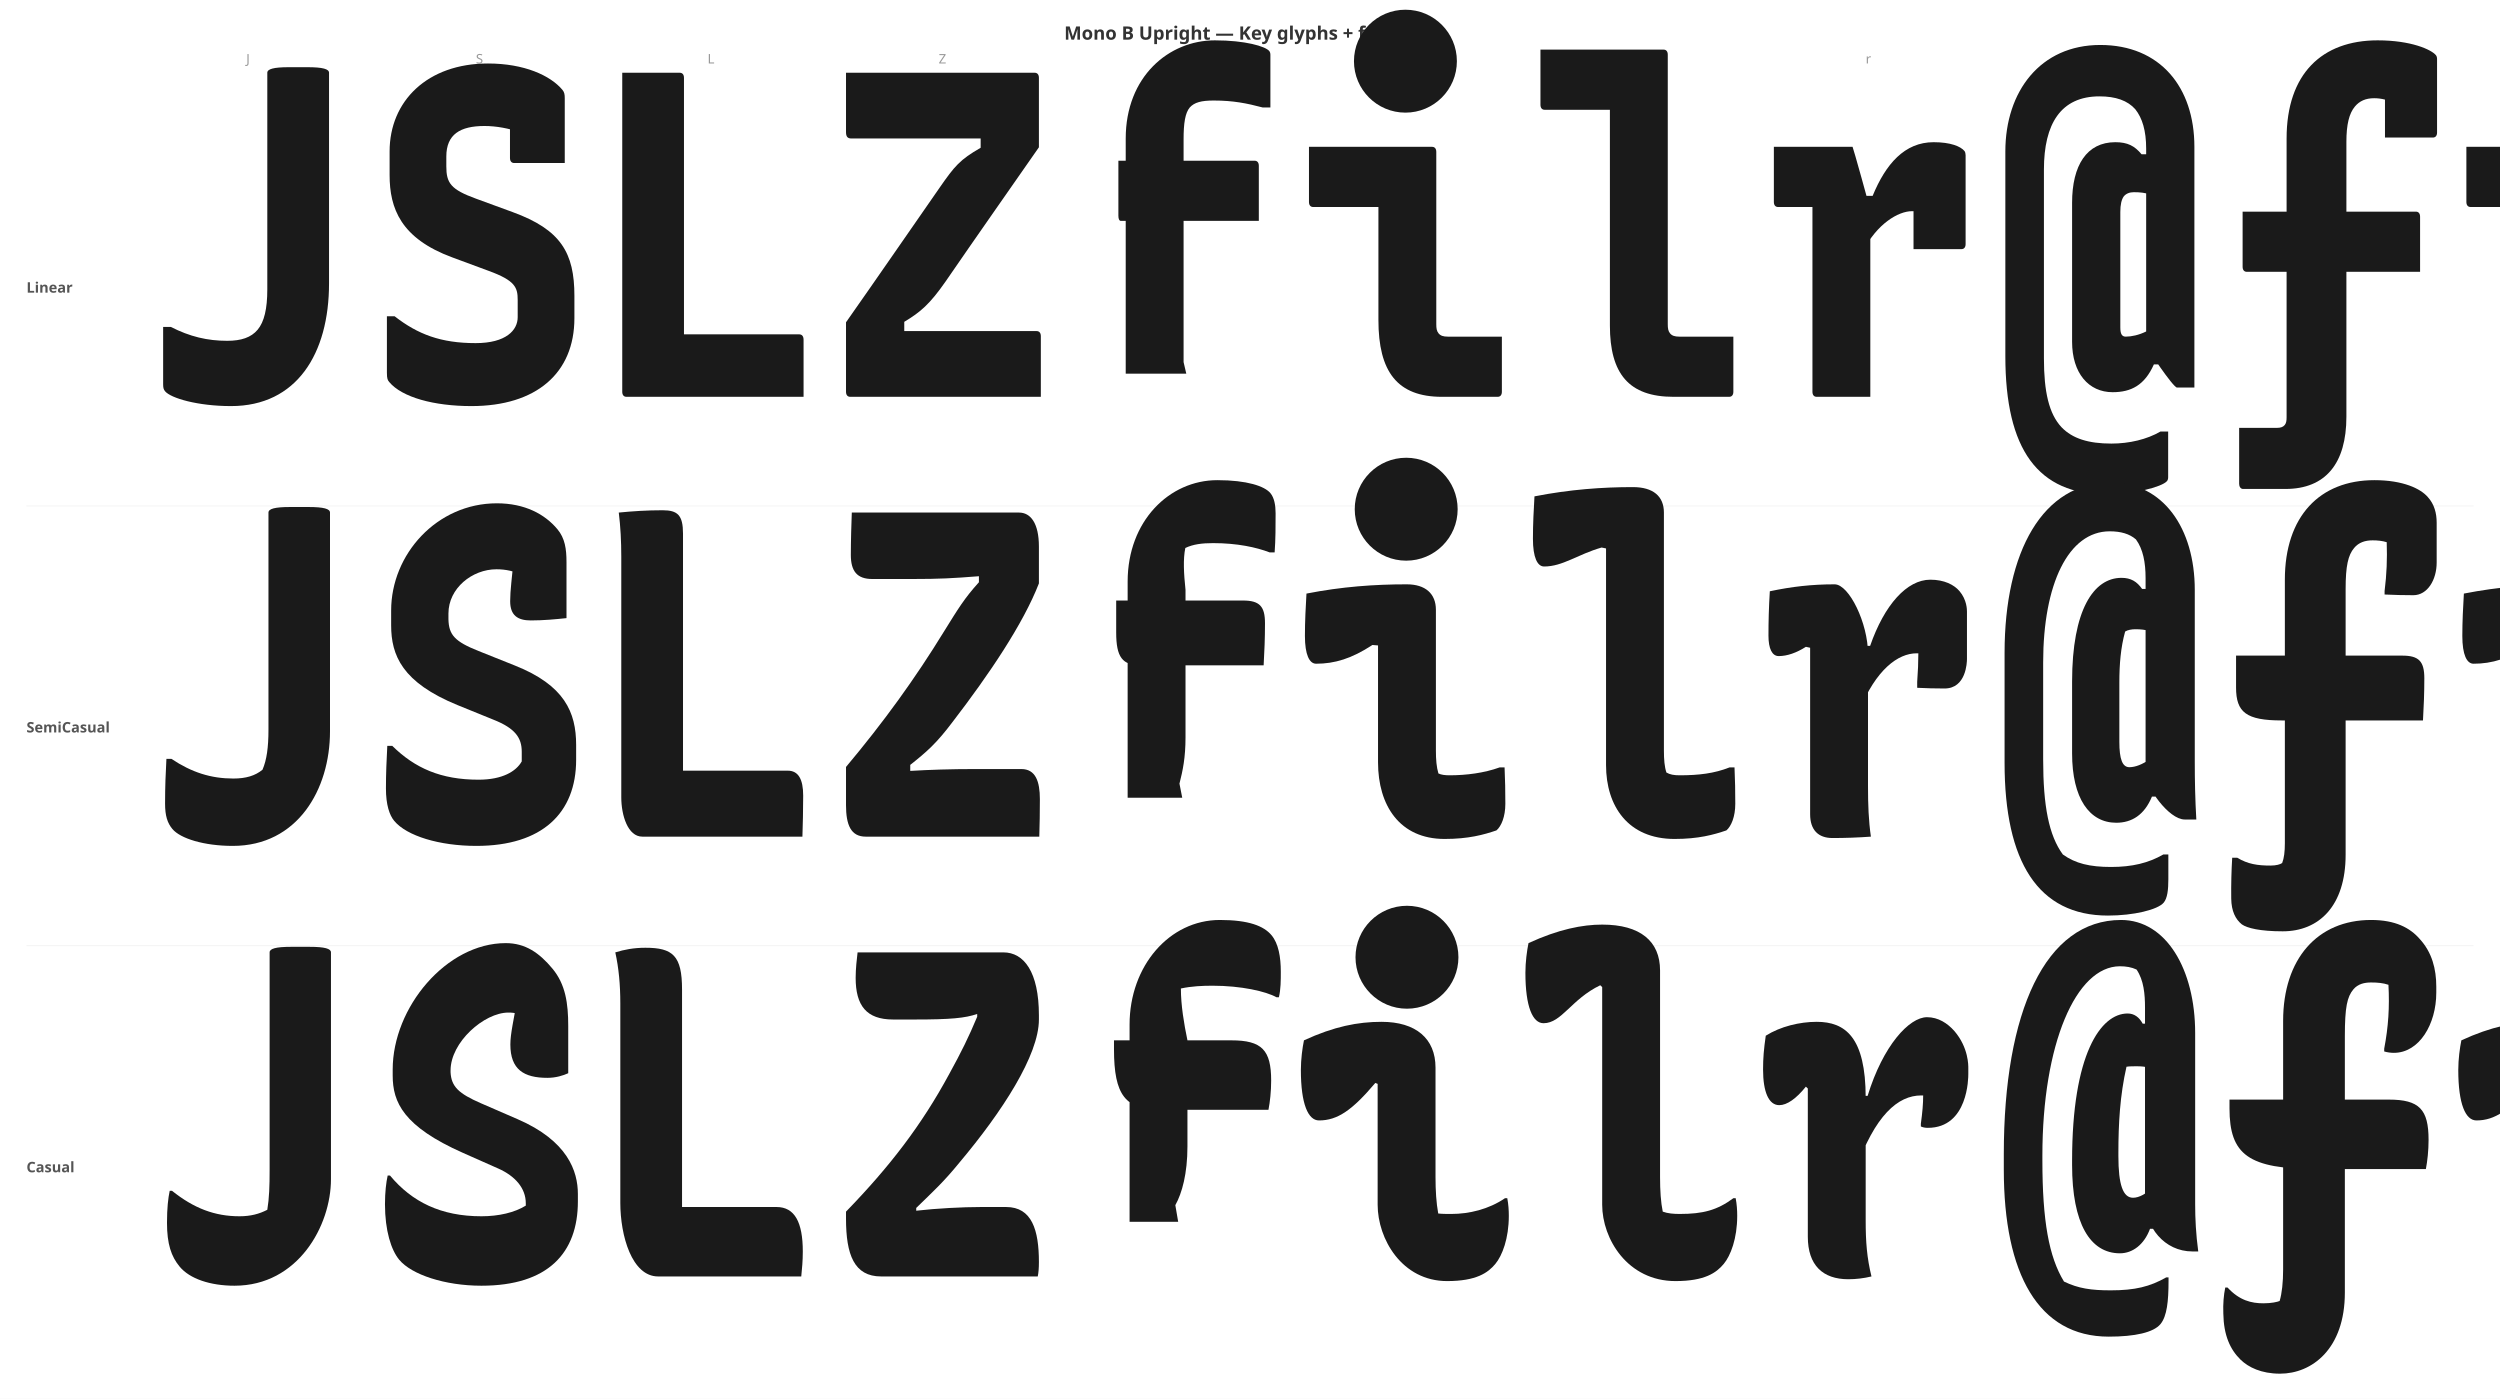
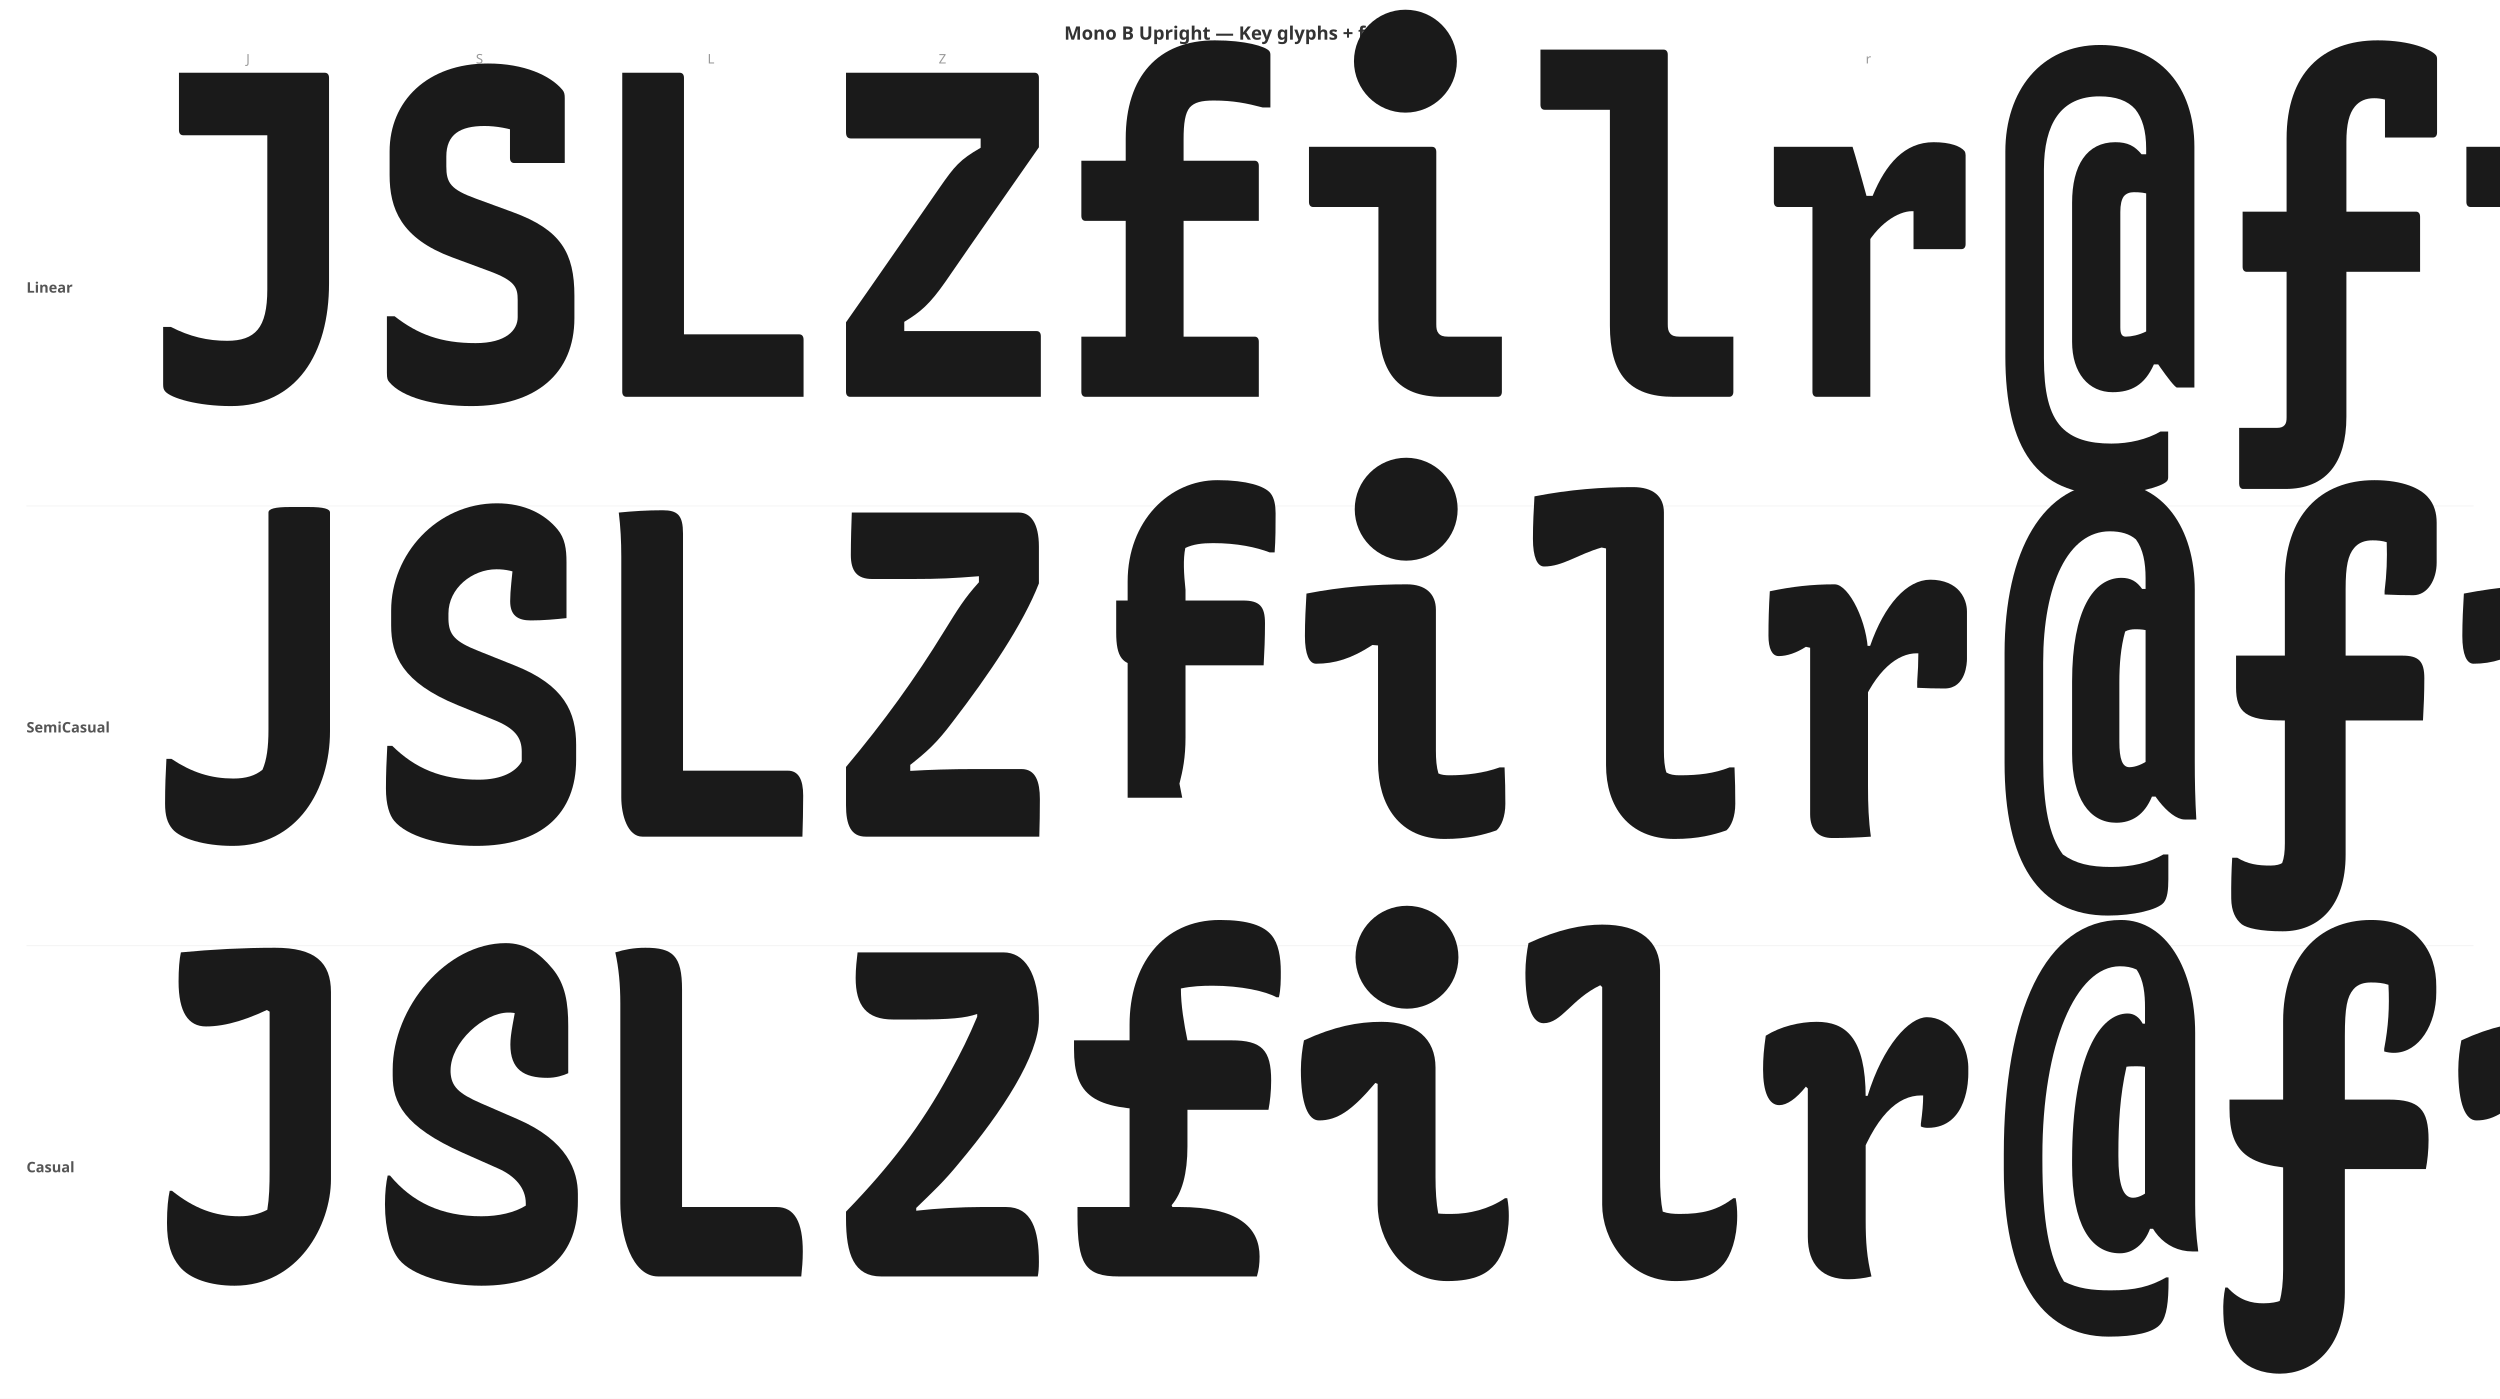
<svg xmlns="http://www.w3.org/2000/svg" width="1890.0" height="1057.5" viewBox="0 0 1890.0 1057.5">
  <rect width="100%" height="100%" fill="white" />
  <text x="945.0" y="30" text-anchor="middle" font-size="14" font-family="sans-serif" font-weight="bold" fill="#333">Mono B Upright — Key glyphs + features</text>
  <text x="187.5" y="48" text-anchor="middle" font-size="10" font-family="sans-serif" fill="#999">J</text>
  <text x="362.5" y="48" text-anchor="middle" font-size="10" font-family="sans-serif" fill="#999">S</text>
  <text x="537.5" y="48" text-anchor="middle" font-size="10" font-family="sans-serif" fill="#999">L</text>
  <text x="712.5" y="48" text-anchor="middle" font-size="10" font-family="sans-serif" fill="#999">Z</text>
  <text x="887.5" y="48" text-anchor="middle" font-size="10" font-family="sans-serif" fill="#999">f</text>
  <text x="1062.5" y="48" text-anchor="middle" font-size="10" font-family="sans-serif" fill="#999">i</text>
  <text x="1237.5" y="48" text-anchor="middle" font-size="10" font-family="sans-serif" fill="#999">l</text>
  <text x="1412.5" y="48" text-anchor="middle" font-size="10" font-family="sans-serif" fill="#999">r</text>
  <text x="1587.5" y="48" text-anchor="middle" font-size="10" font-family="sans-serif" fill="#999">@</text>
  <text x="1762.5" y="48" text-anchor="middle" font-size="10" font-family="sans-serif" fill="#999">fi</text>
  <text x="20" y="221.25" font-size="11" font-family="sans-serif" font-weight="bold" fill="#555">Linear</text>
-   <path d="M171.75 257.65C156.875 257.65 143.458 254.5 129.167 247.15H123.333C123.333 262.9 123.333 276.2 123.333 290.55C123.333 293.0 123.625 294.4 124.792 295.8C129.167 301.05 149.583 307.0 174.667 307.0C224.25 307.0 248.75 267.45 248.75 214.25C248.75 161.698 248.75 107.553 248.75 55C248.75 52.2 244.083 50.8 232.417 50.8C227.75 50.8 223.083 50.8 218.417 50.8C206.75 50.8 202.083 52.2 202.083 55C202.083 55 202.083 55 202.083 55C202.083 55 202.083 55 202.083 55C202.083 109.054 202.083 164.746 202.083 218.8C202.083 233.5 199.75 243.3 194.792 249.25C189.833 255.2 182.25 257.65 171.75 257.65Z" fill="#1a1a1a" />
+   <path d="M171.75 257.65C156.875 257.65 143.458 254.5 129.167 247.15H123.333C123.333 262.9 123.333 276.2 123.333 290.55C123.333 293.0 123.625 294.4 124.792 295.8C129.167 301.05 149.583 307.0 174.667 307.0C224.25 307.0 248.75 267.45 248.75 214.25C248.75 162.45 248.75 110.65 248.75 58.85C248.75 56.4 247.583 55 245.542 55C208.792 55 172.042 55 135.292 55C135.292 70.4 135.292 83.0 135.292 98.4C135.292 100.85 136.458 102.25 138.5 102.25C162.417 102.25 186.333 102.25 210.25 102.25L196.542 93.5L208.5 109.6L202.083 92.8C202.083 140.4 202.083 181.7 202.083 218.8C202.083 233.5 199.75 243.3 194.792 249.25C189.833 255.2 182.25 257.65 171.75 257.65Z" fill="#1a1a1a" />
  <path d="M368.917 48C323.125 48 294.542 76.35 294.542 114.5V132.35C294.542 157.55 303.0 180.3 342.083 194.65L369.5 204.8C389.625 212.15 391.375 217.4 391.375 226.85V239.8C391.375 249.6 382.625 259.4 359.583 259.4C333.333 259.4 315.833 252.75 298.333 239.1H292.5C292.5 255.55 292.5 268.85 292.5 281.8C292.5 286.35 293.083 287.4 294.25 288.8C303.875 300.35 328.083 307.0 356.375 307.0C405.375 307.0 434.25 282.15 434.25 240.5V223.7C434.25 191.15 424.042 173.65 387.583 160.35L359.875 150.2C340.625 143.2 337.417 138.3 337.417 125.7V118.35C337.417 101.55 347.917 95.25 366.292 95.25C375.042 95.25 384.667 97.0 393.708 100.15L385.542 88.6C385.542 103.3 385.542 111.7 385.542 119.4C385.542 121.85 386.708 123.25 388.75 123.25C401.292 123.25 414.417 123.25 426.958 123.25C426.958 107.5 426.958 87.9 426.958 74.25C426.958 71.45 426.667 69.7 425.208 67.95C416.167 57.1 396.333 48 368.917 48Z" fill="#1a1a1a" />
  <path d="M473.625 300.0H607.5C607.5 285.65 607.5 273.05 607.5 256.95C607.5 254.15 606.333 252.75 604.0 252.75H517.083C517.083 189.05 517.083 122.55 517.083 58.85C517.083 56.4 515.917 55 513.875 55C499.292 55 485.0 55 470.417 55C470.417 64.45 470.417 73.55 470.417 83.0C470.417 154.05 470.417 225.1 470.417 296.15C470.417 298.6 471.583 300.0 473.625 300.0Z" fill="#1a1a1a" />
  <path d="M786.875 300.0C786.875 284.6 786.875 269.55 786.875 254.15C786.875 251.7 785.708 250.3 783.667 250.3H732.333C709.875 250.3 698.208 250.3 683.625 250.3V243.3C695.875 235.95 702.875 230.0 714.833 212.85C738.167 178.9 761.792 145.3 785.417 111.35V58.85C785.417 56.4 784.25 55 782.208 55H639.583C639.583 65.15 639.583 85.45 639.583 99.8C639.583 103.3 640.75 104.7 643.667 104.7H688.292C702.0 104.7 710.458 104.7 741.375 104.7V111.7C725.625 120.8 721.833 125.35 710.167 142.15C686.542 176.1 663.208 210.05 639.583 243.65V296.15C639.583 298.6 640.75 300.0 642.792 300.0Z" fill="#1a1a1a" />
-   <path d="M918.417 30.5C883.708 30.5 851.042 57.8 851.042 104.7C851.042 163.85 851.042 223.35 851.042 282.5H896.833L894.792 273.75C894.792 262.9 894.792 258.35 894.792 248.2C894.792 200.6 894.792 153.0 894.792 105.4C894.792 93.15 895.958 85.45 899.458 81.25C902.958 77.4 908.208 76.0 917.542 76.0C932.417 76.0 942.625 78.1 954.583 81.25H960.417C960.417 67.6 960.417 54.3 960.417 41.35C960.417 40.3 960.125 39.25 959.542 38.55C956.625 35.05 941.458 30.5 918.417 30.5ZM845.5 121.5C845.5 136.352 845.5 148.298 845.5 163.15C845.5 165.6 846.2 167.0 847.425 167.0H951.667C951.667 152.3 951.667 140.05 951.667 125.35C951.667 122.9 950.5 121.5 948.458 121.5ZM870.0 300.0C870.0 300.0 870.0 300.0 870.0 300.0C870.0 300.0 870.0 300.0 870.0 300.0C870.0 300.0 870.0 300.0 870.0 300.0C870.0 300.0 870.0 300.0 870.0 300.0Z" fill="#1a1a1a" />
+   <path d="M918.417 30.5C875.542 30.5 851.042 57.8 851.042 104.7C851.042 163.85 851.042 223.35 851.042 282.5H896.833L894.792 273.75C894.792 262.9 894.792 258.35 894.792 248.2C894.792 200.6 894.792 153.0 894.792 105.4C894.792 93.15 895.958 85.45 899.458 81.25C902.958 77.4 908.208 76.0 917.542 76.0C932.417 76.0 942.625 78.1 954.583 81.25H960.417C960.417 67.6 960.417 54.3 960.417 41.35C960.417 40.3 960.125 39.25 959.542 38.55C956.625 35.05 941.458 30.5 918.417 30.5ZM817.5 121.5C817.5 136.352 817.5 148.298 817.5 163.15C817.5 165.6 818.667 167.0 820.708 167.0H951.667C951.667 152.3 951.667 140.05 951.667 125.35C951.667 122.9 950.5 121.5 948.458 121.5ZM817.5 254.5C817.5 269.352 817.5 281.298 817.5 296.15C817.5 298.6 818.667 300.0 820.708 300.0H951.667C951.667 285.148 951.667 273.202 951.667 258.35C951.667 255.9 950.5 254.5 948.458 254.5Z" fill="#1a1a1a" />
  <path d="M989.583 111.0C989.583 125.0 989.583 138.65 989.583 152.65C989.583 155.1 990.75 156.5 992.792 156.5C1006.792 156.5 1021.375 156.5 1035.375 156.5H1042.083C1042.083 184.85 1042.083 213.55 1042.083 241.9C1042.083 281.1 1056.375 300.0 1090.208 300.0C1104.208 300.0 1118.208 300.0 1132.208 300.0C1134.25 300.0 1135.417 298.6 1135.417 296.15C1135.417 282.15 1135.417 268.5 1135.417 254.5H1129.583C1118.792 254.5 1106.25 254.5 1094.583 254.5C1091.083 254.5 1089.042 253.8 1087.583 252.05C1086.125 250.3 1085.833 248.2 1085.833 245.05C1085.833 201.65 1085.833 158.25 1085.833 114.85C1085.833 112.4 1084.667 111.0 1082.625 111.0C1051.708 111.0 1020.5 111.0 989.583 111.0ZM1023.597 46.25C1023.597 67.736 1041.014 85.153 1062.5 85.153C1083.986 85.153 1101.402 67.736 1101.402 46.25C1101.402 24.764 1083.986 7.348 1062.5 7.348C1041.014 7.348 1023.597 24.764 1023.597 46.25Z" fill="#1a1a1a" />
  <path d="M1164.583 37.5C1164.583 51.5 1164.583 65.15 1164.583 79.15C1164.583 81.6 1165.75 83.0 1167.792 83.0C1182.375 83.0 1197.25 83.0 1211.833 83.0H1217.083C1217.083 137.25 1217.083 191.85 1217.083 246.1C1217.083 282.5 1231.375 300.0 1265.208 300.0C1279.208 300.0 1293.208 300.0 1307.208 300.0C1309.25 300.0 1310.417 298.6 1310.417 296.15C1310.417 282.15 1310.417 268.5 1310.417 254.5H1304.583C1293.792 254.5 1281.25 254.5 1269.583 254.5C1266.083 254.5 1264.042 253.8 1262.583 252.05C1261.125 250.3 1260.833 248.2 1260.833 245.05C1260.833 177.15 1260.833 109.25 1260.833 41.35C1260.833 38.9 1259.667 37.5 1257.625 37.5C1226.708 37.5 1195.5 37.5 1164.583 37.5Z" fill="#1a1a1a" />
  <path d="M1341.042 111.0C1341.042 125.0 1341.042 138.65 1341.042 152.65C1341.042 155.1 1342.208 156.5 1344.25 156.5C1351.25 156.5 1358.25 156.5 1365.25 156.5H1370.208C1370.208 194.65 1370.208 258.0 1370.208 296.15C1370.208 298.6 1371.375 300.0 1373.417 300.0C1386.833 300.0 1400.542 300.0 1413.958 300.0C1413.958 289.85 1413.958 278.3 1413.958 265.7C1413.958 229.65 1413.958 187.3 1413.958 158.6C1413.958 158.25 1400.833 111.0 1400.542 111.0C1378.375 111.0 1363.208 111.0 1341.042 111.0ZM1461.792 107.5C1439.917 107.5 1425.625 123.95 1415.708 148.1H1406.083L1408.708 189.4C1418.917 169.45 1434.958 159.65 1445.458 159.65C1446.042 159.65 1446.333 159.65 1446.625 159.65C1446.625 166.65 1446.625 174.35 1446.625 181.35V188.35C1458.583 188.35 1470.833 188.35 1482.792 188.35C1484.833 188.35 1486.0 186.95 1486.0 184.5V117.3C1486.0 116.25 1485.708 114.85 1485.125 114.15C1482.208 110.65 1474.625 107.5 1461.792 107.5Z" fill="#1a1a1a" />
  <path d="M1516.042 114.5V269.2C1516.042 339.9 1540.542 373.85 1593.042 373.85C1611.708 373.85 1634.458 368.25 1638.25 363.7C1638.833 363.0 1639.125 361.95 1639.125 360.9C1639.125 351.8 1639.125 335.35 1639.125 326.25H1633.292C1623.083 332.2 1609.667 335.35 1596.25 335.35C1578.75 335.35 1566.792 331.5 1558.625 323.1C1549.0 312.95 1545.208 296.15 1545.208 270.95V128.15C1545.208 93.5 1558.042 72.85 1587.208 72.85C1599.458 72.85 1608.5 76.0 1614.333 82.65C1619.583 89.3 1622.5 98.75 1622.5 112.4C1622.5 164.2 1622.5 209.35 1622.5 261.15C1622.5 262.55 1642.917 293.0 1645.833 293.0H1658.958C1658.958 275.85 1658.958 258.7 1658.958 241.55C1658.958 198.15 1658.958 154.4 1658.958 111.0C1658.958 65.85 1633.0 34.0 1587.792 34.0C1542.583 34.0 1516.042 69 1516.042 114.5ZM1636.208 238.4C1629.5 249.6 1615.792 254.5 1607.042 254.5C1604.125 254.5 1602.958 252.4 1602.958 247.5V160.35C1602.958 154.75 1603.833 150.9 1605.583 148.45C1607.333 146.35 1609.958 145.3 1613.167 145.3C1622.792 145.3 1627.75 147.05 1633.583 152.65V116.6H1619.0C1613.75 110.3 1608.5 107.5 1599.167 107.5C1577.583 107.5 1566.5 125.0 1566.5 153.35V258.35C1566.5 282.15 1579.042 296.5 1597.125 296.5C1611.125 296.5 1621.333 291.25 1628.333 275.5H1636.208Z" fill="#1a1a1a" />
  <path d="M1692.792 323.45C1692.792 337.8 1692.792 351.45 1692.792 365.8C1692.792 367.9 1693.958 369.65 1695.708 369.65C1697.75 369.65 1707.667 369.65 1727.792 369.65C1758.125 369.65 1773.875 350.4 1773.875 315.05C1773.875 244.7 1773.875 176.1 1773.875 107.15C1773.875 94.2 1775.917 85.8 1780.292 80.55C1783.792 76.35 1788.458 74.25 1794.875 74.25C1797.5 74.25 1800.417 74.6 1803.042 75.3C1803.042 83.7 1803.042 92.1 1803.042 100.85V104.0C1815.0 104.0 1827.25 104.0 1839.208 104.0C1841.25 104.0 1842.417 102.6 1842.417 100.15V44.5C1842.417 43.45 1842.125 42.4 1841.542 41.7C1838.042 37.5 1822.875 30.5 1797.5 30.5C1755.5 30.5 1728.667 55.7 1728.667 104.7C1728.667 175.4 1728.667 244.7 1728.667 315.4C1728.667 318.2 1728.375 319.95 1727.208 321.35C1726.042 322.75 1724.292 323.45 1721.667 323.45C1711.75 323.45 1705.625 323.45 1698.625 323.45ZM1695.417 160.0C1695.417 174.0 1695.417 187.65 1695.417 201.65C1695.417 204.1 1696.583 205.5 1698.625 205.5H1829.583C1829.583 190.8 1829.583 178.55 1829.583 163.85C1829.583 161.4 1828.417 160.0 1826.375 160.0ZM1864.583 111.0C1864.583 125.0 1864.583 138.65 1864.583 152.65C1864.583 155.1 1865.75 156.5 1867.792 156.5C1881.792 156.5 1896.375 156.5 1910.375 156.5H1917.083C1917.083 184.85 1917.083 213.55 1917.083 241.9C1917.083 281.1 1931.375 300.0 1965.208 300.0C1979.208 300.0 1993.208 300.0 2007.208 300.0C2009.25 300.0 2010.417 298.6 2010.417 296.15C2010.417 282.15 2010.417 268.5 2010.417 254.5H2004.583C1993.792 254.5 1981.25 254.5 1969.583 254.5C1966.083 254.5 1964.042 253.8 1962.583 252.05C1961.125 250.3 1960.833 248.2 1960.833 245.05C1960.833 201.65 1960.833 158.25 1960.833 114.85C1960.833 112.4 1959.667 111.0 1957.625 111.0C1926.708 111.0 1895.5 111.0 1864.583 111.0ZM1898.598 46.25C1898.598 67.736 1916.014 85.153 1937.5 85.153C1958.986 85.153 1976.402 67.736 1976.402 46.25C1976.402 24.764 1958.986 7.348 1937.5 7.348C1916.014 7.348 1898.598 24.764 1898.598 46.25Z" fill="#1a1a1a" />
  <line x1="20" y1="382.5" x2="1870.0" y2="382.5" stroke="#eee" stroke-width="0.5" />
  <text x="20" y="553.75" font-size="11" font-family="sans-serif" font-weight="bold" fill="#555">SemiCasual</text>
  <path d="M176.417 588.575C159.646 588.575 145.062 584.025 129.604 573.7H125.812C125.229 584.375 124.792 594.7 124.792 607.475C124.792 616.75 126.542 622.175 130.333 626.725C136.312 633.9 154.25 639.5 175.979 639.5C224.833 639.5 249.479 596.975 249.479 552.875C249.479 498.301 249.479 442.074 249.479 387.5C249.479 384.7 244.827 383.3 233.197 383.3C228.545 383.3 223.893 383.3 219.241 383.3C207.61 383.3 202.958 384.7 202.958 387.5C202.958 387.5 202.958 387.5 202.958 387.5C202.958 387.5 202.958 387.5 202.958 387.5C202.958 441.669 202.958 497.481 202.958 551.65C202.958 564.95 201.646 574.575 198.438 581.925C192.896 586.475 185.896 588.575 176.417 588.575Z" fill="#1a1a1a" />
  <path d="M375.625 380.5C330.271 380.5 295.708 419.0 295.708 461.525V472.725C295.708 495.475 304.021 515.95 346.021 533.1L373.146 544.125C389.479 550.6 394.438 557.775 394.438 568.275V575.625C390.208 583.15 379.854 589.45 361.771 589.45C333.333 589.45 313.646 580.7 296.583 563.9H292.792C292.208 574.75 291.771 585.075 291.771 596.1C291.771 608.35 294.396 616.225 298.042 620.6C307.521 631.975 332.167 639.5 360.167 639.5C409.896 639.5 435.562 614.65 435.562 574.4V563.2C435.562 538.35 426.667 518.05 389.333 503.175L361.771 492.15C343.688 484.975 339.312 479.9 339.021 468.175V463.8C339.021 444.725 356.958 430.375 375.333 430.375C382.479 430.375 388.75 431.775 395.75 435.1L388.604 420.225C387.0 437.025 385.688 446.475 385.688 454.525C385.688 465.2 391.375 469.05 401.292 469.05C410.771 469.05 420.104 468.175 428.271 467.3C428.271 454.0 428.271 437.9 428.271 424.95C428.271 414.975 427.104 406.925 421.417 400.1C411.938 388.725 396.771 380.5 375.625 380.5Z" fill="#1a1a1a" />
  <path d="M485.583 632.5C485.583 632.5 606.625 632.5 606.625 632.5C606.917 622.35 607.208 613.25 607.208 601.525C607.208 589.1 603.562 582.625 595.542 582.625C595.542 582.625 516.354 582.625 516.354 582.625C516.354 522.775 516.354 459.775 516.354 403.425C516.354 389.425 512.271 385.75 500.896 385.75C489.229 385.75 478.438 386.45 467.792 387.5C469.104 398.175 469.688 409.025 469.688 420.75C469.688 481.475 469.688 542.025 469.688 602.75C469.688 616.4 474.646 632.5 485.583 632.5Z" fill="#1a1a1a" />
  <path d="M785.708 632.5C786.0 623.4 786.146 614.125 786.146 604.15C786.146 590.85 782.938 581.4 772.146 581.4C772.146 581.4 737.0 581.4 737.0 581.4C718.771 581.4 703.021 581.925 688.146 582.8C688.146 582.8 688.146 578.25 688.146 578.25C700.542 568.45 707.979 561.975 720.083 545.875C747.938 509.65 773.604 471.5 785.417 441.05C785.417 441.05 785.417 413.225 785.417 413.225C785.417 395.55 779.146 387.5 770.396 387.5C770.396 387.5 643.958 387.5 643.958 387.5C643.667 395.025 643.229 408.85 643.229 419.525C643.229 431.775 647.896 437.725 659.417 437.725C659.417 437.725 689.896 437.725 689.896 437.725C710.312 437.725 720.083 437.2 740.062 435.625C740.062 435.625 740.062 440.175 740.062 440.175C728.979 452.425 724.312 460.3 713.958 476.925C691.646 513.325 668.021 545.875 639.583 579.825C639.583 579.825 639.583 608.7 639.583 608.7C639.583 623.575 643.229 632.5 654.458 632.5C654.458 632.5 785.708 632.5 785.708 632.5Z" fill="#1a1a1a" />
  <path d="M920.312 363.0C883.942 363.0 852.5 393.975 852.5 439.65C852.5 494.075 852.5 548.675 852.5 603.1C852.5 603.1 893.771 603.1 893.771 603.1C893.771 603.1 891.671 592.425 891.671 592.425C894.208 582.45 896.25 572.825 896.25 557.425C896.25 520.325 896.25 483.05 896.25 445.95C894.938 433.525 894.354 422.675 896.104 414.275C901.938 411.475 908.646 410.6 917.104 410.6C935.333 410.6 949.771 413.75 959.833 417.6C959.833 417.6 963.625 417.6 963.625 417.6C964.354 407.8 964.354 397.65 964.354 388.025C964.354 381.9 963.333 376.3 960.417 372.8C956.042 367.55 942.771 363.0 920.312 363.0ZM843.837 454.0C843.837 462.476 843.837 469.499 843.837 478.15C843.837 496.875 848.475 503.0 862.65 503.0C862.65 503.0 955.312 503.0 955.312 503.0C955.896 492.675 956.333 482.525 956.333 471.15C956.333 458.375 952.25 454.0 939.708 454.0C939.708 454.0 843.837 454.0 843.837 454.0ZM870.0 632.5C870.0 632.5 870.0 632.5 870.0 632.5C870.0 632.5 870.0 632.5 870.0 632.5C870.0 632.5 870.0 632.5 870.0 632.5C870.0 632.5 870.0 632.5 870.0 632.5C870.0 632.5 870.0 632.5 870.0 632.5C870.0 632.5 870.0 632.5 870.0 632.5Z" fill="#1a1a1a" />
  <path d="M987.688 448.75C987.104 458.55 986.521 469.75 986.521 480.775C986.521 494.95 989.875 501.775 994.979 501.775C1008.979 501.775 1021.812 497.925 1037.562 487.6C1037.562 487.6 1041.792 487.95 1041.792 487.95C1041.792 517.35 1041.792 546.925 1041.792 576.325C1041.792 608.875 1058.125 634.25 1092.104 634.25C1110.188 634.25 1121.562 631.1 1131.333 627.775C1134.979 624.625 1138.042 617.45 1138.042 607.65C1138.042 598.55 1137.896 589.45 1137.458 580.175C1137.458 580.175 1133.667 580.175 1133.667 580.175C1122.146 584.375 1108.438 586.125 1095.896 586.125C1092.396 586.125 1089.625 585.775 1087.438 584.725C1085.979 579.825 1085.542 574.225 1085.542 567.4C1085.542 531.875 1085.542 496.525 1085.542 461.0C1085.542 448.75 1077.521 441.75 1063.521 441.75C1039.167 441.75 1014.521 443.5 987.688 448.75ZM1024.181 384.962C1024.181 384.962 1024.181 384.962 1024.181 384.962C1024.181 406.448 1041.597 423.865 1063.083 423.865C1084.569 423.865 1101.986 406.448 1101.986 384.962C1101.986 384.962 1101.986 384.962 1101.986 384.962C1101.986 363.477 1084.569 346.06 1063.083 346.06C1041.597 346.06 1024.181 363.477 1024.181 384.962Z" fill="#1a1a1a" />
  <path d="M1160.062 375.25C1159.479 385.05 1158.896 396.25 1158.896 407.275C1158.896 421.45 1162.25 428.275 1167.354 428.275C1181.5 428.275 1192.583 419.175 1210.812 413.925C1210.812 413.925 1214.167 414.625 1214.167 414.625C1214.167 469.225 1214.167 523.825 1214.167 578.425C1214.167 609.575 1230.938 634.25 1265.938 634.25C1284.021 634.25 1295.396 631.1 1305.167 627.775C1308.812 624.625 1311.875 617.45 1311.875 607.65C1311.875 598.55 1311.729 589.45 1311.292 580.175C1311.292 580.175 1307.5 580.175 1307.5 580.175C1295.979 584.725 1284.312 586.125 1269.729 586.125C1265.646 586.125 1262.438 585.6 1259.812 584.025C1258.354 579.65 1257.917 574.225 1257.917 567.4C1257.917 507.375 1257.917 447.525 1257.917 387.5C1257.917 375.25 1249.896 368.25 1234.438 368.25C1211.542 368.25 1186.896 370.0 1160.062 375.25Z" fill="#1a1a1a" />
  <path d="M1337.979 447.0C1337.25 459.075 1336.958 469.225 1336.958 480.6C1336.958 490.4 1339.729 496.0 1344.688 496.0C1351.104 496.0 1358.104 493.55 1365.25 489.0C1365.25 489.0 1368.458 489.7 1368.458 489.7C1368.458 527.325 1368.458 585.425 1368.458 615.525C1368.458 627.6 1374.729 633.55 1385.375 633.55C1395.0 633.55 1404.771 633.2 1414.396 632.5C1412.646 620.25 1412.208 608.525 1412.208 594.175C1412.208 558.475 1412.208 519.8 1412.208 494.25C1412.208 471.15 1397.917 441.75 1386.979 441.75C1369.479 441.75 1354.604 443.5 1337.979 447.0ZM1459.312 438.25C1441.667 438.25 1424.604 457.15 1413.812 488.3C1413.812 488.3 1404.771 488.3 1404.771 488.3C1404.771 488.3 1405.646 537.3 1405.646 537.3C1418.188 506.15 1434.958 493.9 1448.958 493.9C1449.542 493.9 1449.833 493.9 1450.271 493.9C1450.271 500.55 1449.979 507.725 1449.396 515.425C1449.396 515.425 1449.396 519.975 1449.396 519.975C1456.104 520.325 1463.104 520.5 1470.104 520.5C1486.438 520.5 1487.021 500.725 1487.021 498.275C1487.021 498.275 1487.021 462.4 1487.021 462.4C1487.021 461.0 1487.021 453.475 1481.333 446.825C1477.25 442.1 1469.958 438.25 1459.312 438.25Z" fill="#1a1a1a" />
  <path d="M1515.458 493.55C1515.458 493.55 1515.458 576.675 1515.458 576.675C1515.458 651.575 1540.833 692.175 1593.625 692.175C1612.875 692.175 1631.25 687.8 1635.771 682.375C1638.542 679.05 1639.271 672.75 1639.271 664.7C1639.271 659.625 1639.271 651.05 1639.271 645.975C1639.271 645.975 1635.479 645.975 1635.479 645.975C1624.25 652.45 1611.854 655.425 1595.958 655.425C1579.917 655.425 1568.979 652.8 1559.5 645.975C1549.0 631.625 1544.625 609.575 1544.625 574.05C1544.625 574.05 1544.625 500.9 1544.625 500.9C1544.625 441.4 1563.729 401.675 1594.938 401.675C1603.396 401.675 1609.958 403.6 1614.771 407.8C1620.167 415.15 1622.062 425.3 1622.062 437.025C1622.062 487.25 1622.062 533.975 1622.062 584.2C1622.062 595.05 1639.562 619.55 1651.667 619.55C1651.667 619.55 1660.417 619.55 1660.417 619.55C1659.542 604.5 1659.25 589.975 1659.25 575.975C1659.25 532.75 1659.25 489.175 1659.25 445.95C1659.25 399.4 1635.333 364.75 1595.667 364.75C1544.479 364.75 1515.458 416.725 1515.458 493.55ZM1640.292 557.075C1631.833 571.425 1618.854 580.0 1609.812 580.0C1604.562 580.0 1602.229 574.05 1602.229 560.75C1602.229 560.75 1602.229 515.95 1602.229 515.95C1602.229 502.3 1603.25 489.525 1606.604 477.45C1608.5 476.225 1611.562 475.7 1614.333 475.7C1622.5 475.7 1628.188 477.1 1634.312 483.05C1634.312 483.05 1634.312 445.25 1634.312 445.25C1634.312 445.25 1619.438 445.25 1619.438 445.25C1615.5 439.65 1610.979 436.85 1603.833 436.85C1582.833 436.85 1566.5 461.0 1566.5 515.425C1566.5 515.425 1566.5 569.5 1566.5 569.5C1566.5 603.625 1579.625 622.0 1599.896 622.0C1611.708 622.0 1621.188 616.05 1626.875 602.225C1626.875 602.225 1639.271 602.225 1639.271 602.225C1639.271 602.225 1640.292 557.075 1640.292 557.075Z" fill="#1a1a1a" />
  <path d="M1687.542 648.425C1686.958 658.4 1686.667 668.55 1686.812 679.4C1686.945 688.722 1689.966 694.933 1694.833 698.825C1698.771 701.625 1708.542 704.075 1725.75 704.075C1752.906 704.075 1773.292 685.175 1773.292 646.15C1773.292 579.825 1773.292 516.65 1773.292 445.25C1773.292 427.75 1775.188 419.7 1779.708 414.275C1783.208 410.075 1788.021 408.5 1793.708 408.5C1797.354 408.5 1801.0 408.85 1804.354 409.9C1804.792 422.5 1804.354 434.05 1802.75 446.825C1802.75 446.825 1802.75 449.45 1802.75 449.45C1809.896 449.8 1817.333 449.975 1824.479 449.975C1835.125 449.975 1842.125 438.425 1842.125 425.3C1842.125 425.3 1842.125 395.2 1842.125 395.2C1842.125 388.025 1840.375 381.2 1835.417 375.775C1830.021 369.475 1816.896 363.0 1795.021 363.0C1753.75 363.0 1727.354 390.3 1727.354 438.25C1727.354 505.45 1727.354 571.075 1727.354 637.575C1727.354 643.804 1726.76 648.813 1725.312 652.45C1723.83 653.51 1720.792 654.375 1716.417 654.375C1706.938 654.375 1699.354 653.325 1691.333 648.425C1691.333 648.425 1687.542 648.425 1687.542 648.425ZM1690.458 495.65C1690.458 503.7 1690.458 511.575 1690.458 519.8C1690.458 538.525 1698.188 544.65 1725.021 544.65C1725.021 544.65 1831.771 544.65 1831.771 544.65C1832.354 534.325 1832.792 524.175 1832.792 512.8C1832.792 500.025 1828.708 495.65 1816.167 495.65C1816.167 495.65 1690.458 495.65 1690.458 495.65ZM1862.688 448.75C1862.104 458.55 1861.521 469.75 1861.521 480.775C1861.521 494.95 1864.875 501.775 1869.979 501.775C1883.979 501.775 1896.812 497.925 1912.562 487.6C1912.562 487.6 1916.792 487.95 1916.792 487.95C1916.792 517.35 1916.792 546.925 1916.792 576.325C1916.792 608.875 1933.125 634.25 1967.104 634.25C1985.188 634.25 1996.562 631.1 2006.333 627.775C2009.979 624.625 2013.042 617.45 2013.042 607.65C2013.042 598.55 2012.896 589.45 2012.458 580.175C2012.458 580.175 2008.667 580.175 2008.667 580.175C1997.146 584.375 1983.438 586.125 1970.896 586.125C1967.396 586.125 1964.625 585.775 1962.438 584.725C1960.979 579.825 1960.542 574.225 1960.542 567.4C1960.542 531.875 1960.542 496.525 1960.542 461.0C1960.542 448.75 1952.521 441.75 1938.521 441.75C1914.167 441.75 1889.521 443.5 1862.688 448.75ZM1899.181 384.962C1899.181 384.962 1899.181 384.962 1899.181 384.962C1899.181 406.448 1916.597 423.865 1938.083 423.865C1959.569 423.865 1976.986 406.448 1976.986 384.962C1976.986 384.962 1976.986 384.962 1976.986 384.962C1976.986 363.477 1959.569 346.06 1938.083 346.06C1916.597 346.06 1899.181 363.477 1899.181 384.962Z" fill="#1a1a1a" />
  <line x1="20" y1="715.0" x2="1870.0" y2="715.0" stroke="#eee" stroke-width="0.5" />
  <text x="20" y="886.25" font-size="11" font-family="sans-serif" font-weight="bold" fill="#555">Casual</text>
-   <path d="M181.083 919.5C162.417 919.5 146.667 913.55 130.042 900.25H128.292C127.125 905.85 126.25 913.2 126.25 924.4C126.25 940.5 129.458 949.95 135.875 957.65C143.458 966.75 158.917 972.0 177.292 972.0C225.417 972.0 250.208 926.5 250.208 891.5C250.208 834.905 250.208 776.595 250.208 720.0C250.208 717.2 245.571 715.8 233.977 715.8C229.34 715.8 224.702 715.8 220.065 715.8C208.471 715.8 203.833 717.2 203.833 720.0C203.833 720.0 203.833 720.0 203.833 720.0C203.833 720.0 203.833 720.0 203.833 720.0C203.833 774.285 203.833 830.215 203.833 884.5C203.833 896.4 203.542 905.85 202.083 914.6C195.958 917.75 189.542 919.5 181.083 919.5Z" fill="#1a1a1a" />
+   <path d="M181.083 919.5C162.417 919.5 146.667 913.55 130.042 900.25H128.292C127.125 905.85 126.25 913.2 126.25 924.4C126.25 940.5 129.458 949.95 135.875 957.65C143.458 966.75 158.917 972.0 177.292 972.0C225.417 972.0 250.208 926.5 250.208 891.5C250.208 840.05 250.208 788.95 250.208 750.1C250.208 727.35 238.028 716.5 207.917 716.5C184.194 716.5 160.485 717.734 136.75 720.0C135.62 724.971 135.0 732.95 135.0 742.05C135.0 765.15 142.292 776.0 155.708 776.0C170.875 776.0 188.375 770.75 210.542 759.2L194.792 759.55L211.708 769.35L203.833 753.95C203.833 806.45 203.833 846.35 203.833 884.5C203.833 896.4 203.542 905.85 202.083 914.6C195.958 917.75 189.542 919.5 181.083 919.5Z" fill="#1a1a1a" />
  <path d="M382.333 713.0C337.417 713.0 296.875 761.65 296.875 808.55V813.1C296.875 833.4 305.042 851.6 349.958 871.55L376.792 883.45C389.333 889.05 397.5 898.15 397.5 909.7V911.45C389.042 916.7 377.083 919.5 363.958 919.5C333.333 919.5 311.458 908.65 294.833 888.7H293.083C291.917 893.95 291.042 901.3 291.042 910.4C291.042 930.35 295.708 945.05 301.833 952.4C311.167 963.6 336.25 972.0 363.958 972.0C414.417 972.0 436.875 947.15 436.875 908.3V902.7C436.875 885.55 429.292 862.45 391.083 846.0L363.667 834.1C346.75 826.75 341.208 821.5 340.625 810.65V809.25C340.625 787.9 366.0 765.5 384.375 765.5C389.917 765.5 392.833 766.55 397.792 770.05L391.667 751.85C388.458 770.75 385.833 781.25 385.833 789.65C385.833 808.55 396.042 814.85 413.833 814.85C420.25 814.85 425.792 813.1 429.583 811.35C429.583 800.5 429.583 787.9 429.583 775.65C429.583 758.5 427.542 744.15 417.625 732.25C407.708 720.35 397.208 713.0 382.333 713.0Z" fill="#1a1a1a" />
  <path d="M497.542 965.0H605.75C606.333 959.05 606.917 953.45 606.917 946.1C606.917 924.05 600.792 912.5 587.083 912.5H515.625C515.625 856.5 515.625 797.0 515.625 748.0C515.625 722.45 508.625 716.5 487.917 716.5C479.167 716.5 471.875 717.9 465.167 720.0C467.792 731.9 468.958 744.5 468.958 758.5C468.958 808.9 468.958 858.95 468.958 909.35C468.958 934.2 477.708 965.0 497.542 965.0Z" fill="#1a1a1a" />
  <path d="M784.542 965.0C785.125 962.2 785.417 958.7 785.417 954.15C785.417 930.0 780.167 912.5 760.625 912.5H741.667C727.667 912.5 707.833 913.55 692.667 915.3V913.2C705.208 900.95 713.083 893.95 725.333 878.9C757.708 840.4 785.417 797.7 785.417 770.75V767.6C785.417 734.7 774.042 720.0 758.583 720.0H648.333C647.75 724.9 646.875 732.25 646.875 739.25C646.875 760.25 655.042 770.75 675.167 770.75H691.5C718.625 770.75 729.708 769.7 738.75 766.55V768.65C732.333 784.05 726.792 795.25 717.75 811.7C696.75 850.55 672.833 881.7 639.583 916.0V921.25C639.583 948.55 645.708 965.0 666.125 965.0Z" fill="#1a1a1a" />
-   <path d="M922.208 695.5C884.175 695.5 853.958 730.15 853.958 774.6C853.958 824.3 853.958 874.0 853.958 923.7H890.708L888.55 911.1C893.625 902.0 897.708 887.3 897.708 866.65C897.708 840.05 897.708 813.1 897.708 786.5C895.083 773.9 892.75 759.9 892.75 747.3C900.917 745.55 909.083 745.2 916.667 745.2C938.25 745.2 956.917 749.4 965.083 753.95H966.833C968.292 748.0 968.292 741.0 968.292 734.7C968.292 723.5 966.542 713.35 961.292 707.05C955.458 700.05 944.083 695.5 922.208 695.5ZM842.175 786.5C842.175 788.6 842.175 790.7 842.175 793.15C842.175 828.15 850.75 839.0 877.875 839.0H958.958C960.125 833.05 961.0 825.0 961.0 816.95C961.0 793.85 954.0 786.5 930.958 786.5ZM870.0 965.0C870.0 965.0 870.0 965.0 870.0 965.0C870.0 965.0 870.0 965.0 870.0 965.0C870.0 965.0 870.0 965.0 870.0 965.0C870.0 965.0 870.0 965.0 870.0 965.0Z" fill="#1a1a1a" />
+   <path d="M922.208 695.5C878.458 695.5 853.958 730.15 853.958 774.6C853.958 824.3 853.958 874.0 853.958 923.7H890.708L885.75 911.1C893.625 902.0 897.708 887.3 897.708 866.65C897.708 840.05 897.708 813.1 897.708 786.5C895.083 773.9 892.75 759.9 892.75 747.3C900.917 745.55 909.083 745.2 916.667 745.2C938.25 745.2 956.917 749.4 965.083 753.95H966.833C968.292 748.0 968.292 741.0 968.292 734.7C968.292 723.5 966.542 713.35 961.292 707.05C955.458 700.05 944.083 695.5 922.208 695.5ZM811.958 786.5C811.958 788.6 811.958 790.7 811.958 793.15C811.958 828.15 826.25 839.0 877.875 839.0H958.958C960.125 833.05 961.0 825.0 961.0 816.95C961.0 793.85 954.0 786.5 930.958 786.5ZM814.583 912.5C814.583 914.6 814.583 916.7 814.583 919.15C814.583 955.55 820.125 965.0 845.792 965.0H950.208C951.667 960.1 952.25 955.55 952.25 949.95C952.25 927.9 935.917 912.5 891.875 912.5Z" fill="#1a1a1a" />
  <path d="M985.792 786.5C984.625 792.1 983.458 800.85 983.458 808.9C983.458 834.8 989.0 847.05 997.167 847.05C1011.167 847.05 1022.25 839.35 1039.75 818.7L1041.5 819.4C1041.5 849.85 1041.5 880.3 1041.5 910.75C1041.5 936.65 1059.875 968.5 1094.0 968.5C1116.167 968.5 1124.917 962.2 1130.458 955.55C1135.708 949.25 1140.667 936.3 1140.667 919.15C1140.667 914.95 1140.375 910.4 1139.5 905.85H1137.75C1125.5 914.25 1110.625 917.75 1097.208 917.75C1093.708 917.75 1090.208 917.75 1087.292 917.4C1085.833 909.35 1085.25 900.25 1085.25 889.75C1085.25 862.1 1085.25 834.8 1085.25 807.15C1085.25 785.1 1070.375 772.5 1044.417 772.5C1026.625 772.5 1008.542 776.0 985.792 786.5ZM1024.764 723.675C1024.764 745.161 1042.181 762.577 1063.667 762.577C1085.153 762.577 1102.569 745.161 1102.569 723.675C1102.569 702.189 1085.153 684.773 1063.667 684.773C1042.181 684.773 1024.764 702.189 1024.764 723.675Z" fill="#1a1a1a" />
  <path d="M1155.542 713.0C1154.375 718.6 1153.208 727.35 1153.208 735.4C1153.208 761.3 1158.75 773.55 1166.917 773.55C1180.625 773.55 1187.917 755.35 1209.792 744.85L1211.25 746.25C1211.25 801.2 1211.25 855.8 1211.25 910.75C1211.25 936.65 1230.5 968.5 1266.667 968.5C1288.833 968.5 1297.583 962.2 1303.125 955.55C1308.375 949.25 1313.333 936.3 1313.333 919.15C1313.333 914.95 1313.042 910.4 1312.167 905.85H1310.417C1298.167 914.95 1287.375 917.75 1269.875 917.75C1265.208 917.75 1260.833 917.4 1257.042 916.0C1255.583 909.0 1255.0 900.25 1255.0 889.75C1255.0 837.6 1255.0 785.8 1255.0 733.65C1255.0 711.6 1240.125 699.0 1211.25 699.0C1196.375 699.0 1178.292 702.5 1155.542 713.0Z" fill="#1a1a1a" />
  <path d="M1334.917 783.0C1333.458 793.15 1332.875 799.8 1332.875 808.55C1332.875 825.7 1337.25 835.5 1345.125 835.5C1350.958 835.5 1357.958 830.6 1365.25 821.5L1366.708 822.9C1366.708 860.0 1366.708 912.85 1366.708 934.9C1366.708 956.6 1378.083 967.1 1397.333 967.1C1403.167 967.1 1409.0 966.4 1414.833 965.0C1411.333 950.65 1410.458 938.75 1410.458 922.65C1410.458 887.3 1410.458 852.3 1410.458 829.9C1410.458 784.05 1395.0 772.5 1373.417 772.5C1360.583 772.5 1346.0 776.0 1334.917 783.0ZM1456.833 769.0C1443.417 769.0 1423.583 790.35 1411.917 828.5H1403.458L1402.583 885.2C1417.458 842.85 1434.958 828.15 1452.458 828.15C1453.042 828.15 1453.333 828.15 1453.917 828.15C1453.917 834.45 1453.333 841.1 1452.167 849.5V851.6C1453.625 852.3 1455.375 852.65 1457.417 852.65C1488.042 852.65 1488.042 814.5 1488.042 812.05V807.5C1488.042 805.75 1488.333 792.1 1477.542 779.5C1472.292 773.55 1465.292 769.0 1456.833 769.0Z" fill="#1a1a1a" />
  <path d="M1514.875 872.6V884.15C1514.875 963.25 1541.125 1010.5 1594.208 1010.5C1614.042 1010.5 1628.042 1007.35 1633.292 1001.05C1638.25 995.1 1639.417 983.55 1639.417 968.5C1639.417 967.45 1639.417 966.75 1639.417 965.7H1637.667C1625.417 972.7 1614.042 975.5 1595.667 975.5C1581.083 975.5 1571.167 974.1 1560.375 968.85C1549.0 950.3 1544.042 923.0 1544.042 877.15V873.65C1544.042 789.3 1569.417 730.5 1602.667 730.5C1607.333 730.5 1611.417 731.2 1615.208 732.95C1620.75 741.0 1621.625 751.85 1621.625 761.65C1621.625 810.3 1621.625 858.6 1621.625 907.25C1621.625 927.55 1636.208 946.1 1657.5 946.1H1661.875C1660.125 933.15 1659.542 921.25 1659.542 910.4C1659.542 867.35 1659.542 823.95 1659.542 780.9C1659.542 732.95 1637.667 695.5 1603.542 695.5C1546.375 695.5 1514.875 764.45 1514.875 872.6ZM1644.375 875.75C1634.167 893.25 1621.917 905.5 1612.583 905.5C1605.0 905.5 1601.5 895.7 1601.5 874.0V871.55C1601.5 849.85 1602.667 828.15 1607.625 806.45C1609.667 806.1 1613.167 806.1 1615.5 806.1C1622.208 806.1 1628.625 807.15 1635.042 813.45V773.9H1619.875C1617.25 769.0 1613.458 766.2 1608.5 766.2C1588.083 766.2 1566.5 797.0 1566.5 877.5V880.65C1566.5 925.1 1580.208 947.5 1602.667 947.5C1612.292 947.5 1621.042 940.85 1625.417 928.95H1642.333Z" fill="#1a1a1a" />
  <path d="M1682.292 973.4C1681.125 979.0 1680.542 985.65 1680.833 993.0C1681.098 1009.545 1685.974 1020.215 1693.958 1028.0C1699.792 1033.6 1709.417 1038.5 1723.708 1038.5C1747.687 1038.5 1772.708 1019.95 1772.708 977.25C1772.708 914.95 1772.708 857.2 1772.708 783.35C1772.708 761.3 1774.458 753.6 1779.125 748.0C1782.625 743.8 1787.583 742.75 1792.542 742.75C1797.208 742.75 1801.583 743.1 1805.667 744.5C1806.542 761.3 1805.667 776.0 1802.458 792.8V794.9C1804.792 795.6 1807.417 795.95 1809.75 795.95C1829.0 795.95 1841.833 774.25 1841.833 750.45V745.9C1841.833 732.6 1838.625 720.0 1829.292 709.85C1822.0 701.45 1810.917 695.5 1792.542 695.5C1752.0 695.5 1726.042 724.9 1726.042 771.8C1726.042 835.5 1726.042 897.45 1726.042 959.75C1726.042 969.408 1725.144 977.677 1723.417 983.55C1721.618 984.269 1717.292 985.3 1711.167 985.3C1702.125 985.3 1693.083 983.2 1684.042 973.4ZM1685.5 831.3C1685.5 833.4 1685.5 835.5 1685.5 837.95C1685.5 872.95 1699.792 883.8 1751.417 883.8H1833.958C1835.125 877.85 1836.0 869.8 1836.0 861.75C1836.0 838.65 1829.0 831.3 1805.958 831.3ZM1860.792 786.5C1859.625 792.1 1858.458 800.85 1858.458 808.9C1858.458 834.8 1864.0 847.05 1872.167 847.05C1886.167 847.05 1897.25 839.35 1914.75 818.7L1916.5 819.4C1916.5 849.85 1916.5 880.3 1916.5 910.75C1916.5 936.65 1934.875 968.5 1969.0 968.5C1991.167 968.5 1999.917 962.2 2005.458 955.55C2010.708 949.25 2015.667 936.3 2015.667 919.15C2015.667 914.95 2015.375 910.4 2014.5 905.85H2012.75C2000.5 914.25 1985.625 917.75 1972.208 917.75C1968.708 917.75 1965.208 917.75 1962.292 917.4C1960.833 909.35 1960.25 900.25 1960.25 889.75C1960.25 862.1 1960.25 834.8 1960.25 807.15C1960.25 785.1 1945.375 772.5 1919.417 772.5C1901.625 772.5 1883.542 776.0 1860.792 786.5ZM1899.764 723.675C1899.764 745.161 1917.181 762.577 1938.667 762.577C1960.153 762.577 1977.569 745.161 1977.569 723.675C1977.569 702.189 1960.153 684.773 1938.667 684.773C1917.181 684.773 1899.764 702.189 1899.764 723.675Z" fill="#1a1a1a" />
</svg>
